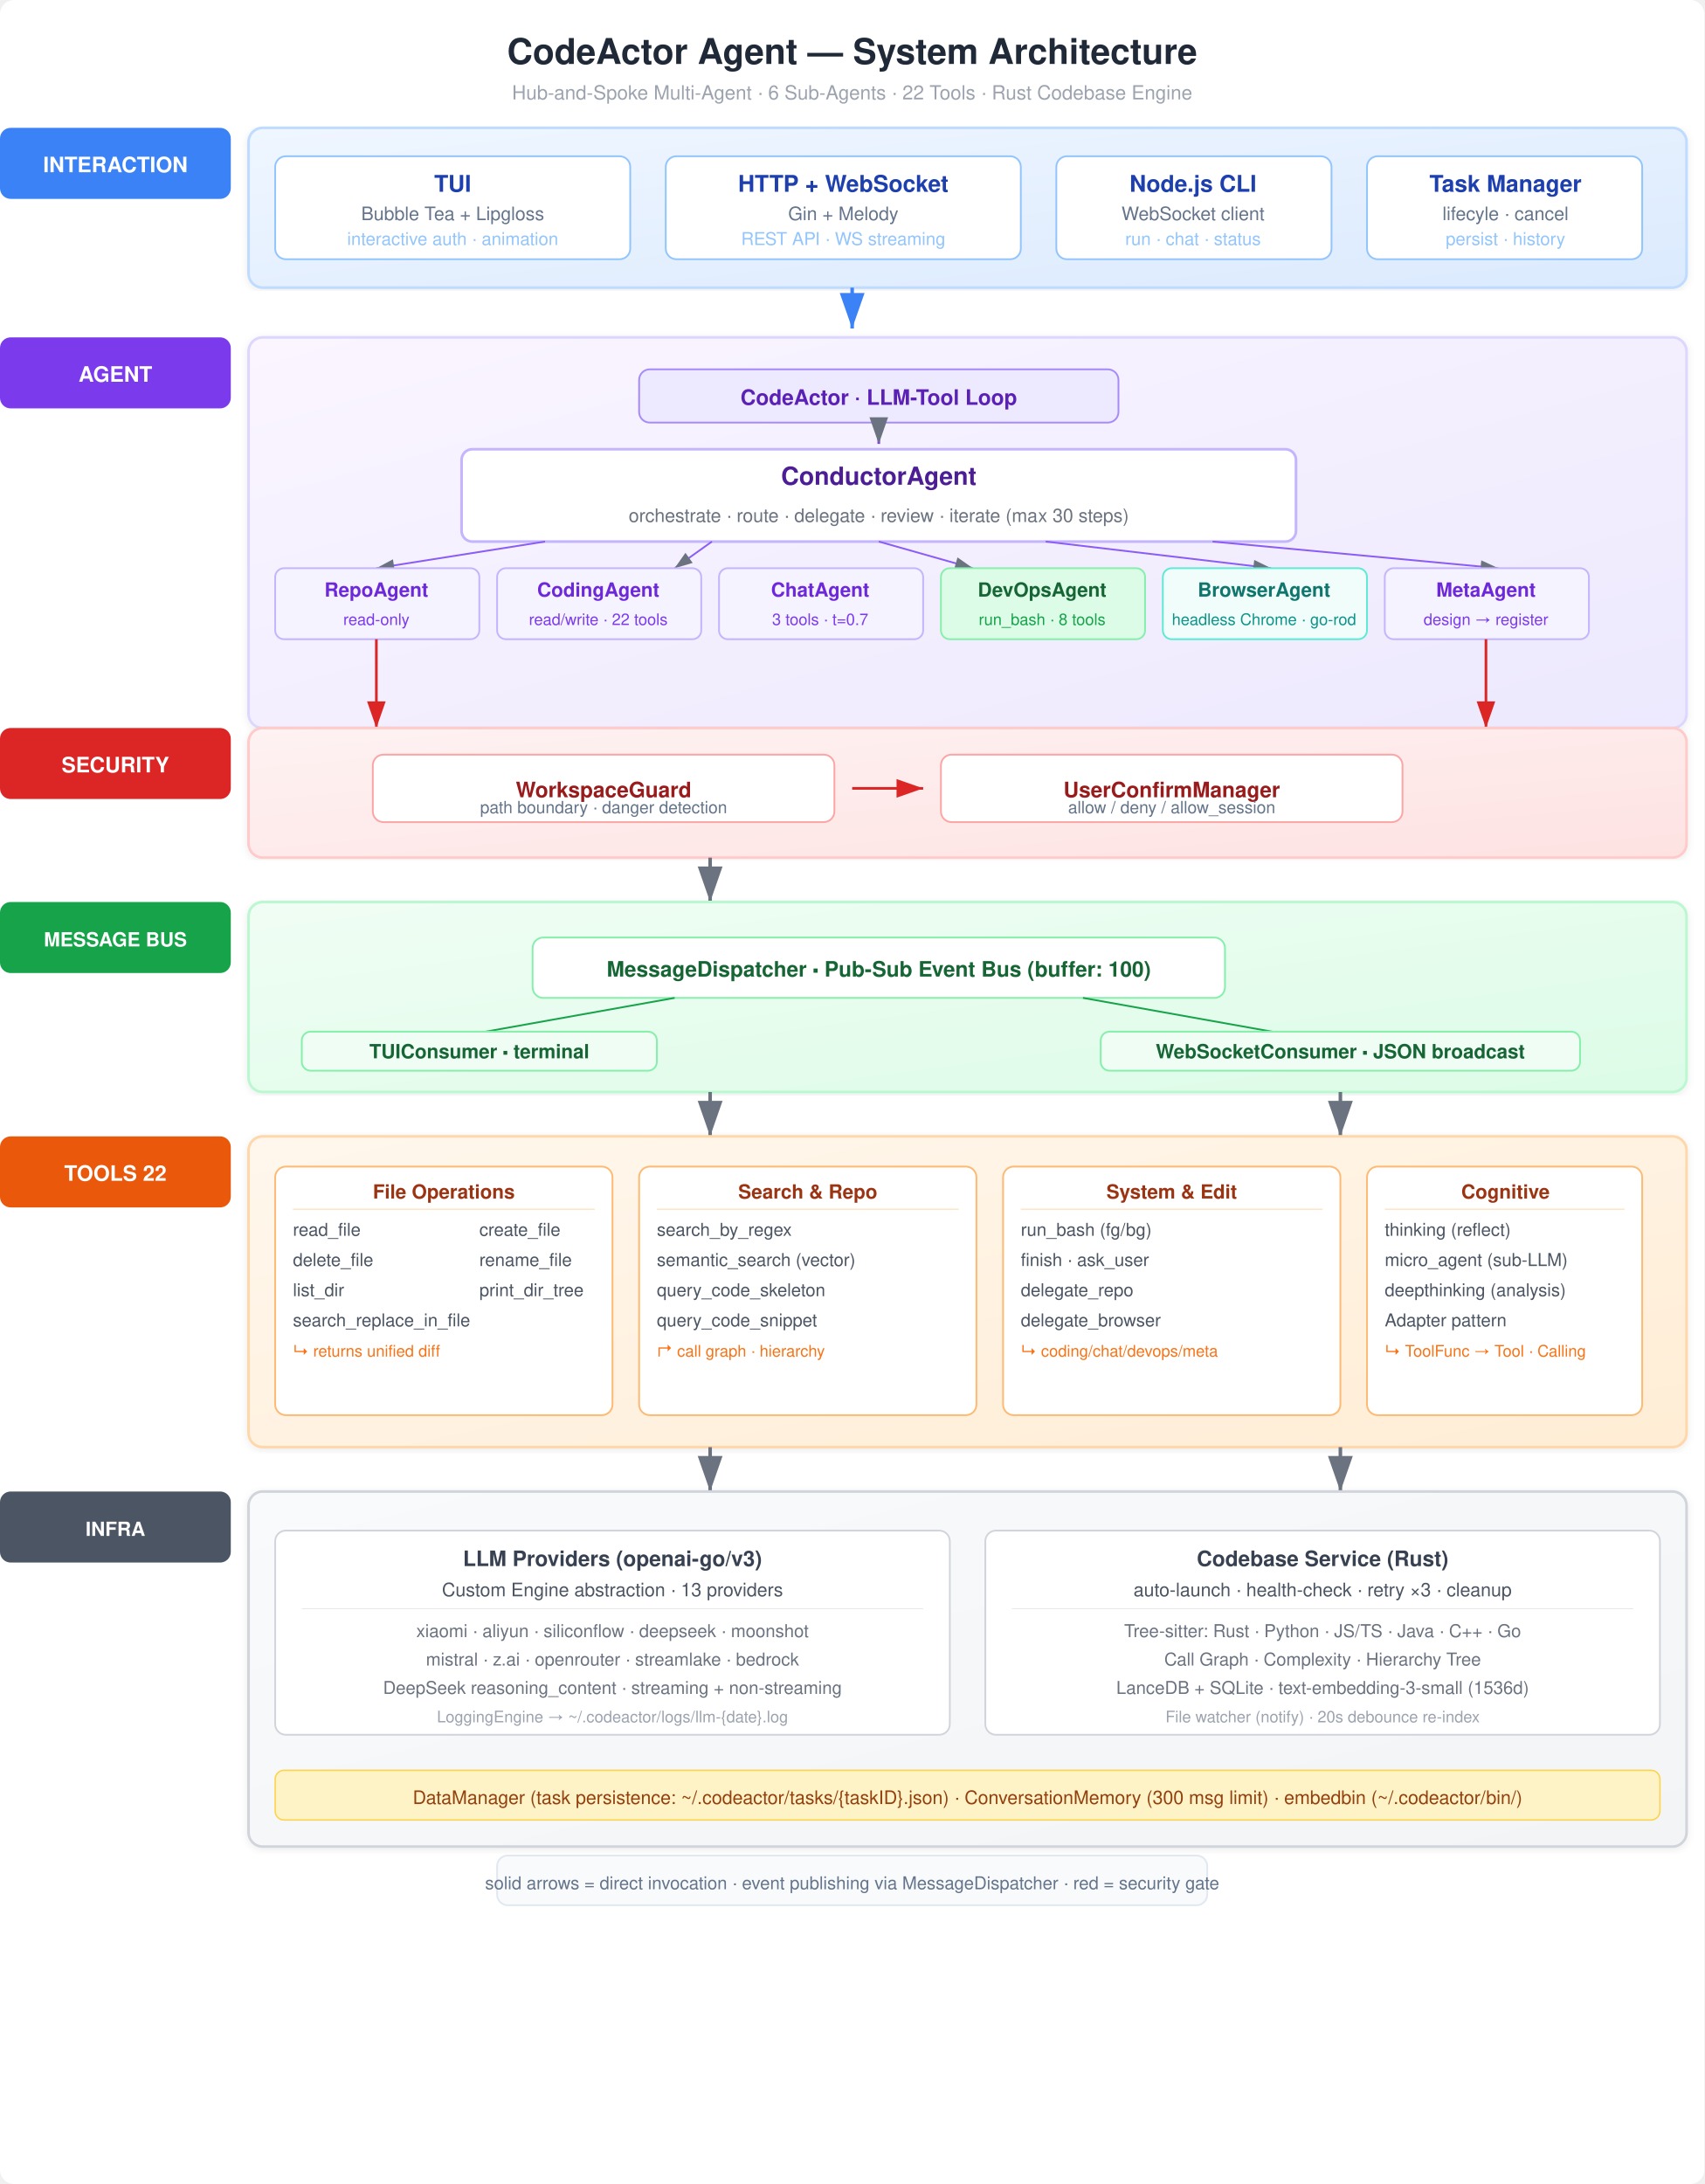
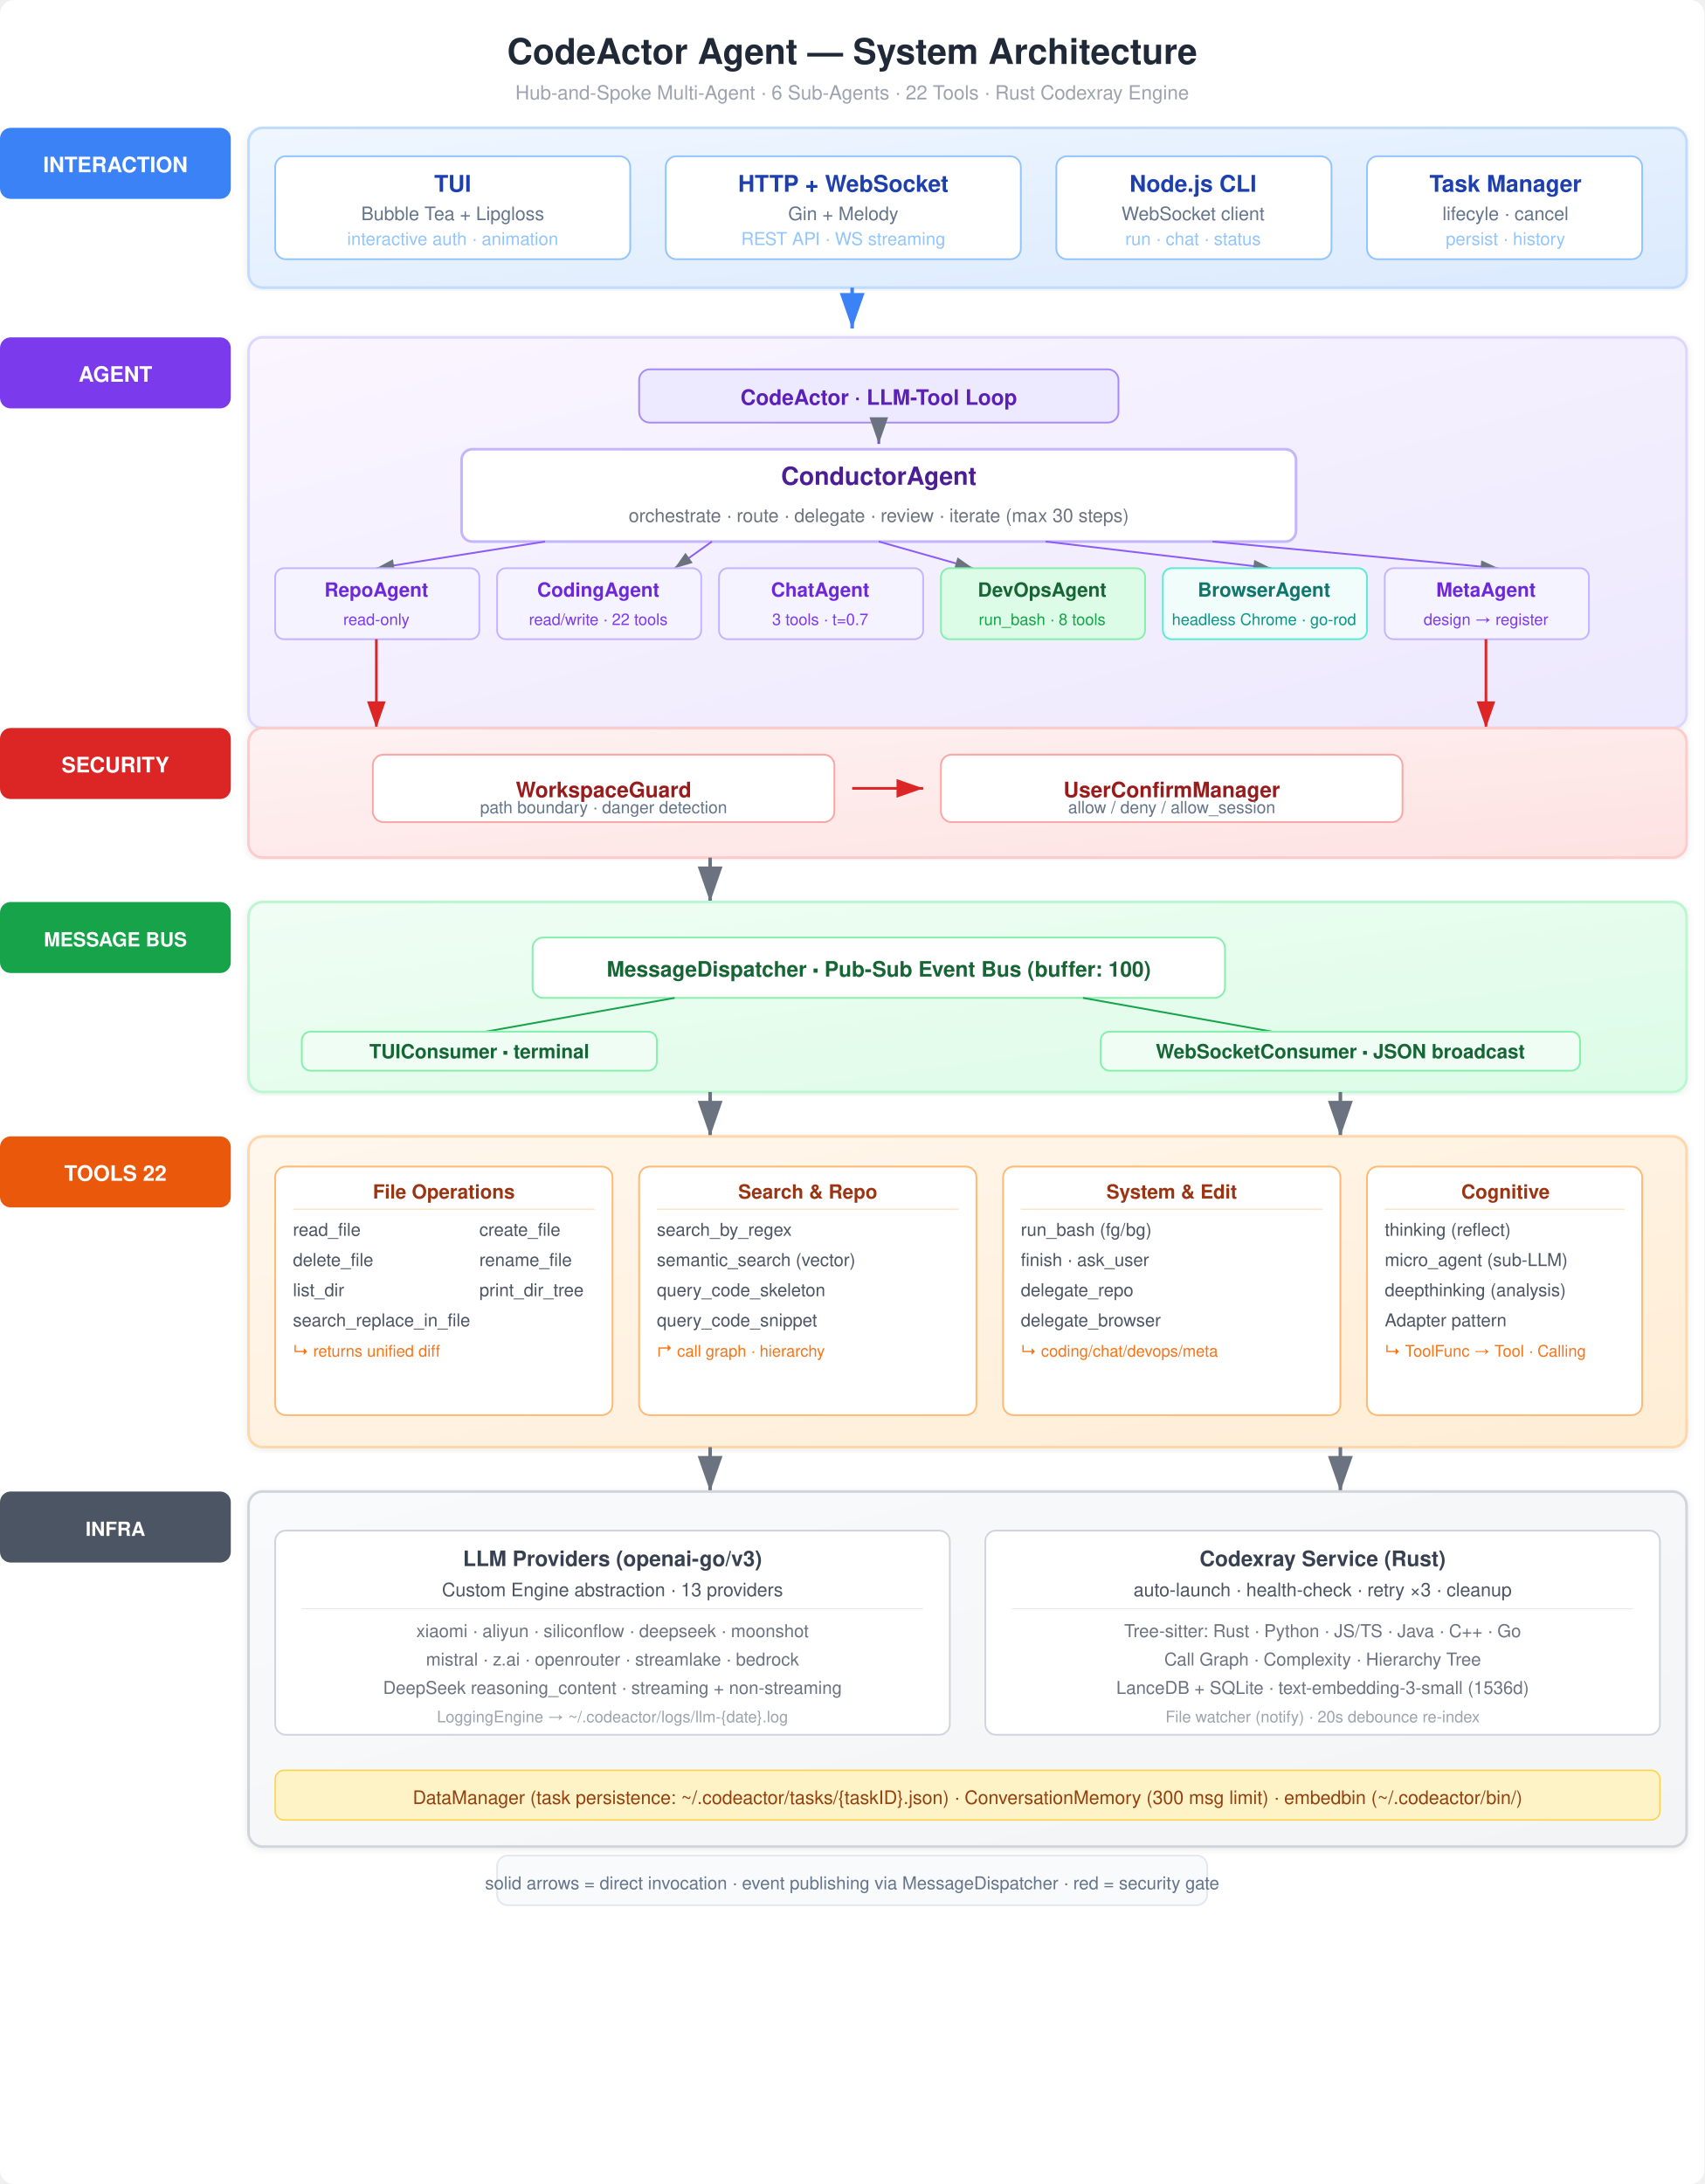
<svg xmlns="http://www.w3.org/2000/svg" viewBox="0 0 960 1230" font-family="-apple-system, BlinkMacSystemFont, 'Segoe UI', Helvetica, Arial, sans-serif">
  <defs>
    <marker id="arrow" markerWidth="10" markerHeight="7" refX="10" refY="3.5" orient="auto">
      <polygon points="0 0, 10 3.5, 0 7" fill="#6b7280" />
    </marker>
    <marker id="arrow-blue" markerWidth="10" markerHeight="7" refX="10" refY="3.5" orient="auto">
      <polygon points="0 0, 10 3.5, 0 7" fill="#3b82f6" />
    </marker>
    <marker id="arrow-purple" markerWidth="10" markerHeight="7" refX="10" refY="3.5" orient="auto">
      <polygon points="0 0, 10 3.5, 0 7" fill="#7c3aed" />
    </marker>
    <marker id="arrow-red" markerWidth="10" markerHeight="7" refX="10" refY="3.5" orient="auto">
      <polygon points="0 0, 10 3.5, 0 7" fill="#dc2626" />
    </marker>
    <linearGradient id="grad-interaction" x1="0" y1="0" x2="1" y2="1">
      <stop offset="0%" stop-color="#eff6ff" />
      <stop offset="100%" stop-color="#dbeafe" />
    </linearGradient>
    <linearGradient id="grad-agent" x1="0" y1="0" x2="1" y2="1">
      <stop offset="0%" stop-color="#faf5ff" />
      <stop offset="100%" stop-color="#ede9fe" />
    </linearGradient>
    <linearGradient id="grad-security" x1="0" y1="0" x2="1" y2="1">
      <stop offset="0%" stop-color="#fef2f2" />
      <stop offset="100%" stop-color="#fee2e2" />
    </linearGradient>
    <linearGradient id="grad-msg" x1="0" y1="0" x2="1" y2="1">
      <stop offset="0%" stop-color="#f0fdf4" />
      <stop offset="100%" stop-color="#dcfce7" />
    </linearGradient>
    <linearGradient id="grad-tool" x1="0" y1="0" x2="1" y2="1">
      <stop offset="0%" stop-color="#fff7ed" />
      <stop offset="100%" stop-color="#ffedd5" />
    </linearGradient>
    <linearGradient id="grad-infra" x1="0" y1="0" x2="1" y2="1">
      <stop offset="0%" stop-color="#f9fafb" />
      <stop offset="100%" stop-color="#f3f4f6" />
    </linearGradient>
    <filter id="shadow" x="-2%" y="-2%" width="104%" height="104%">
      <feDropShadow dx="0" dy="1" stdDeviation="2" flood-opacity="0.08" />
    </filter>
  </defs>
  <rect width="960" height="1230" fill="#ffffff" rx="8" />
  <text x="480" y="36" text-anchor="middle" font-size="20" font-weight="700" fill="#1f2937">CodeActor Agent — System Architecture</text>
-   <text x="480" y="56" text-anchor="middle" font-size="11" fill="#9ca3af">Hub-and-Spoke Multi-Agent · 6 Sub-Agents · 22 Tools · Rust Codebase Engine</text>
+   <text x="480" y="56" text-anchor="middle" font-size="11" fill="#9ca3af">Hub-and-Spoke Multi-Agent · 6 Sub-Agents · 22 Tools · Rust Codexray Engine</text>
  <rect x="140" y="72" width="810" height="90" rx="8" fill="url(#grad-interaction)" stroke="#bfdbfe" stroke-width="1.5" filter="url(#shadow)" />
  <rect x="0" y="72" width="130" height="40" rx="6" fill="#3b82f6" />
  <text x="65" y="97" text-anchor="middle" font-size="12" font-weight="700" fill="#fff">INTERACTION</text>
  <rect x="155" y="88" width="200" height="58" rx="6" fill="#fff" stroke="#93c5fd" stroke-width="1" />
  <text x="255" y="108" text-anchor="middle" font-size="13" font-weight="600" fill="#1e40af">TUI</text>
  <text x="255" y="124" text-anchor="middle" font-size="10.5" fill="#64748b">Bubble Tea + Lipgloss</text>
  <text x="255" y="138" text-anchor="middle" font-size="10" fill="#93c5fd">interactive auth · animation</text>
  <rect x="375" y="88" width="200" height="58" rx="6" fill="#fff" stroke="#93c5fd" stroke-width="1" />
  <text x="475" y="108" text-anchor="middle" font-size="13" font-weight="600" fill="#1e40af">HTTP + WebSocket</text>
  <text x="475" y="124" text-anchor="middle" font-size="10.5" fill="#64748b">Gin + Melody</text>
  <text x="475" y="138" text-anchor="middle" font-size="10" fill="#93c5fd">REST API · WS streaming</text>
  <rect x="595" y="88" width="155" height="58" rx="6" fill="#fff" stroke="#93c5fd" stroke-width="1" />
  <text x="672" y="108" text-anchor="middle" font-size="13" font-weight="600" fill="#1e40af">Node.js CLI</text>
  <text x="672" y="124" text-anchor="middle" font-size="10.5" fill="#64748b">WebSocket client</text>
  <text x="672" y="138" text-anchor="middle" font-size="10" fill="#93c5fd">run · chat · status</text>
  <rect x="770" y="88" width="155" height="58" rx="6" fill="#fff" stroke="#93c5fd" stroke-width="1" />
  <text x="848" y="108" text-anchor="middle" font-size="13" font-weight="600" fill="#1e40af">Task Manager</text>
  <text x="848" y="124" text-anchor="middle" font-size="10.5" fill="#64748b">lifecyle · cancel</text>
  <text x="848" y="138" text-anchor="middle" font-size="10" fill="#93c5fd">persist · history</text>
  <line x1="480" y1="162" x2="480" y2="185" stroke="#3b82f6" stroke-width="2" marker-end="url(#arrow-blue)" />
  <rect x="140" y="190" width="810" height="220" rx="8" fill="url(#grad-agent)" stroke="#ddd6fe" stroke-width="1.5" filter="url(#shadow)" />
  <rect x="0" y="190" width="130" height="40" rx="6" fill="#7c3aed" />
  <text x="65" y="215" text-anchor="middle" font-size="12" font-weight="700" fill="#fff">AGENT</text>
  <rect x="360" y="208" width="270" height="30" rx="6" fill="#ede9fe" stroke="#a78bfa" stroke-width="1" />
  <text x="495" y="228" text-anchor="middle" font-size="12" font-weight="600" fill="#5b21b6">CodeActor · LLM-Tool Loop</text>
  <line x1="495" y1="238" x2="495" y2="250" stroke="#7c3aed" stroke-width="1.5" marker-end="url(#arrow)" />
  <rect x="260" y="253" width="470" height="52" rx="6" fill="#fff" stroke="#c4b5fd" stroke-width="1.5" />
  <text x="495" y="273" text-anchor="middle" font-size="14" font-weight="700" fill="#4c1d95">ConductorAgent</text>
  <text x="495" y="294" text-anchor="middle" font-size="10.5" fill="#6b7280">orchestrate · route · delegate · review · iterate (max 30 steps)</text>
  <line x1="307" y1="305" x2="212" y2="320" stroke="#8b5cf6" stroke-width="1" marker-end="url(#arrow)" />
  <line x1="401" y1="305" x2="380" y2="320" stroke="#8b5cf6" stroke-width="1" marker-end="url(#arrow)" />
  <line x1="495" y1="305" x2="548" y2="320" stroke="#8b5cf6" stroke-width="1" marker-end="url(#arrow)" />
  <line x1="589" y1="305" x2="716" y2="320" stroke="#8b5cf6" stroke-width="1" marker-end="url(#arrow)" />
  <line x1="683" y1="305" x2="844" y2="320" stroke="#8b5cf6" stroke-width="1" marker-end="url(#arrow)" />
  <rect x="155" y="320" width="115" height="40" rx="5" fill="#f5f3ff" stroke="#c4b5fd" stroke-width="1" />
  <text x="212" y="336" text-anchor="middle" font-size="11" font-weight="600" fill="#6d28d9">RepoAgent</text>
  <text x="212" y="352" text-anchor="middle" font-size="9" fill="#7c3aed">read-only</text>
  <rect x="280" y="320" width="115" height="40" rx="5" fill="#f5f3ff" stroke="#c4b5fd" stroke-width="1" />
  <text x="337" y="336" text-anchor="middle" font-size="11" font-weight="600" fill="#6d28d9">CodingAgent</text>
  <text x="337" y="352" text-anchor="middle" font-size="9" fill="#7c3aed">read/write · 22 tools</text>
  <rect x="405" y="320" width="115" height="40" rx="5" fill="#f5f3ff" stroke="#c4b5fd" stroke-width="1" />
  <text x="462" y="336" text-anchor="middle" font-size="11" font-weight="600" fill="#6d28d9">ChatAgent</text>
  <text x="462" y="352" text-anchor="middle" font-size="9" fill="#7c3aed">3 tools · t=0.7</text>
  <rect x="530" y="320" width="115" height="40" rx="5" fill="#dcfce7" stroke="#86efac" stroke-width="1" />
  <text x="587" y="336" text-anchor="middle" font-size="11" font-weight="600" fill="#166534">DevOpsAgent</text>
  <text x="587" y="352" text-anchor="middle" font-size="9" fill="#16a34a">run_bash · 8 tools</text>
  <rect x="655" y="320" width="115" height="40" rx="5" fill="#f0fdfa" stroke="#5eead4" stroke-width="1" />
  <text x="712" y="336" text-anchor="middle" font-size="11" font-weight="600" fill="#0f766e">BrowserAgent</text>
  <text x="712" y="352" text-anchor="middle" font-size="9" fill="#0d9488">headless Chrome · go-rod</text>
  <rect x="780" y="320" width="115" height="40" rx="5" fill="#f5f3ff" stroke="#c4b5fd" stroke-width="1" />
  <text x="837" y="336" text-anchor="middle" font-size="11" font-weight="600" fill="#6d28d9">MetaAgent</text>
  <text x="837" y="352" text-anchor="middle" font-size="9" fill="#7c3aed">design → register</text>
  <line x1="212" y1="360" x2="212" y2="410" stroke="#dc2626" stroke-width="1.5" marker-end="url(#arrow-red)" />
  <line x1="837" y1="360" x2="837" y2="410" stroke="#dc2626" stroke-width="1.5" marker-end="url(#arrow-red)" />
  <rect x="140" y="410" width="810" height="73" rx="8" fill="url(#grad-security)" stroke="#fecaca" stroke-width="1.5" filter="url(#shadow)" />
  <rect x="0" y="410" width="130" height="40" rx="6" fill="#dc2626" />
  <text x="65" y="435" text-anchor="middle" font-size="12" font-weight="700" fill="#fff">SECURITY</text>
  <rect x="210" y="425" width="260" height="38" rx="6" fill="#fff" stroke="#fca5a5" stroke-width="1" />
  <text x="340" y="449" text-anchor="middle" font-size="12" font-weight="600" fill="#991b1b">WorkspaceGuard</text>
  <text x="340" y="458" text-anchor="middle" font-size="9.5" fill="#64748b">path boundary · danger detection</text>
  <line x1="480" y1="444" x2="520" y2="444" stroke="#dc2626" stroke-width="1.5" marker-end="url(#arrow-red)" />
  <rect x="530" y="425" width="260" height="38" rx="6" fill="#fff" stroke="#fca5a5" stroke-width="1" />
  <text x="660" y="449" text-anchor="middle" font-size="12" font-weight="600" fill="#991b1b">UserConfirmManager</text>
  <text x="660" y="458" text-anchor="middle" font-size="9.5" fill="#64748b">allow / deny / allow_session</text>
  <line x1="400" y1="483" x2="400" y2="508" stroke="#6b7280" stroke-width="2" marker-end="url(#arrow)" />
  <rect x="140" y="508" width="810" height="107" rx="8" fill="url(#grad-msg)" stroke="#bbf7d0" stroke-width="1.5" filter="url(#shadow)" />
  <rect x="0" y="508" width="130" height="40" rx="6" fill="#16a34a" />
  <text x="65" y="533" text-anchor="middle" font-size="11" font-weight="700" fill="#fff">MESSAGE BUS</text>
  <rect x="300" y="528" width="390" height="34" rx="6" fill="#fff" stroke="#86efac" stroke-width="1" />
  <text x="495" y="550" text-anchor="middle" font-size="12" font-weight="600" fill="#166534">MessageDispatcher ⬝ Pub-Sub Event Bus (buffer: 100)</text>
  <line x1="380" y1="562" x2="240" y2="587" stroke="#16a34a" stroke-width="1" marker-end="url(#arrow)" />
  <line x1="610" y1="562" x2="750" y2="587" stroke="#16a34a" stroke-width="1" marker-end="url(#arrow)" />
  <rect x="170" y="581" width="200" height="22" rx="5" fill="#f0fdf4" stroke="#86efac" stroke-width="1" />
  <text x="270" y="596" text-anchor="middle" font-size="11" font-weight="600" fill="#166534">TUIConsumer ⬝ terminal</text>
  <rect x="620" y="581" width="270" height="22" rx="5" fill="#f0fdf4" stroke="#86efac" stroke-width="1" />
  <text x="755" y="596" text-anchor="middle" font-size="11" font-weight="600" fill="#166534">WebSocketConsumer ⬝ JSON broadcast</text>
  <line x1="400" y1="615" x2="400" y2="640" stroke="#6b7280" stroke-width="2" marker-end="url(#arrow)" />
  <line x1="755" y1="615" x2="755" y2="640" stroke="#6b7280" stroke-width="2" marker-end="url(#arrow)" />
  <rect x="140" y="640" width="810" height="175" rx="8" fill="url(#grad-tool)" stroke="#fed7aa" stroke-width="1.5" filter="url(#shadow)" />
  <rect x="0" y="640" width="130" height="40" rx="6" fill="#ea580c" />
  <text x="65" y="665" text-anchor="middle" font-size="12" font-weight="700" fill="#fff">TOOLS 22</text>
  <rect x="155" y="657" width="190" height="140" rx="6" fill="#fff" stroke="#fdba74" stroke-width="1" />
  <text x="250" y="675" text-anchor="middle" font-size="11" font-weight="700" fill="#9a3412">File Operations</text>
  <line x1="165" y1="681" x2="335" y2="681" stroke="#fed7aa" stroke-width="0.5" />
  <text x="165" y="696" font-size="10" fill="#4b5563">read_file</text>
  <text x="270" y="696" font-size="10" fill="#4b5563">create_file</text>
  <text x="165" y="713" font-size="10" fill="#4b5563">delete_file</text>
  <text x="270" y="713" font-size="10" fill="#4b5563">rename_file</text>
  <text x="165" y="730" font-size="10" fill="#4b5563">list_dir</text>
  <text x="270" y="730" font-size="10" fill="#4b5563">print_dir_tree</text>
  <text x="165" y="747" font-size="10" fill="#4b5563">search_replace_in_file</text>
  <text x="165" y="764" font-size="9" fill="#f97316">↳ returns unified diff</text>
  <rect x="360" y="657" width="190" height="140" rx="6" fill="#fff" stroke="#fdba74" stroke-width="1" />
  <text x="455" y="675" text-anchor="middle" font-size="11" font-weight="700" fill="#9a3412">Search &amp; Repo</text>
  <line x1="370" y1="681" x2="540" y2="681" stroke="#fed7aa" stroke-width="0.5" />
  <text x="370" y="696" font-size="10" fill="#4b5563">search_by_regex</text>
  <text x="370" y="713" font-size="10" fill="#4b5563">semantic_search (vector)</text>
  <text x="370" y="730" font-size="10" fill="#4b5563">query_code_skeleton</text>
  <text x="370" y="747" font-size="10" fill="#4b5563">query_code_snippet</text>
  <text x="370" y="764" font-size="9" fill="#f97316">↱ call graph · hierarchy</text>
  <rect x="565" y="657" width="190" height="140" rx="6" fill="#fff" stroke="#fdba74" stroke-width="1" />
  <text x="660" y="675" text-anchor="middle" font-size="11" font-weight="700" fill="#9a3412">System &amp; Edit</text>
  <line x1="575" y1="681" x2="745" y2="681" stroke="#fed7aa" stroke-width="0.5" />
  <text x="575" y="696" font-size="10" fill="#4b5563">run_bash (fg/bg)</text>
  <text x="575" y="713" font-size="10" fill="#4b5563">finish · ask_user</text>
  <text x="575" y="730" font-size="10" fill="#4b5563">delegate_repo</text>
  <text x="575" y="747" font-size="10" fill="#4b5563">delegate_browser</text>
  <text x="575" y="764" font-size="9" fill="#f97316">↳ coding/chat/devops/meta</text>
  <rect x="770" y="657" width="155" height="140" rx="6" fill="#fff" stroke="#fdba74" stroke-width="1" />
  <text x="848" y="675" text-anchor="middle" font-size="11" font-weight="700" fill="#9a3412">Cognitive</text>
  <line x1="780" y1="681" x2="915" y2="681" stroke="#fed7aa" stroke-width="0.5" />
  <text x="780" y="696" font-size="10" fill="#4b5563">thinking (reflect)</text>
  <text x="780" y="713" font-size="10" fill="#4b5563">micro_agent (sub-LLM)</text>
  <text x="780" y="730" font-size="10" fill="#4b5563">deepthinking (analysis)</text>
  <text x="780" y="747" font-size="10" fill="#4b5563">Adapter pattern</text>
  <text x="780" y="764" font-size="9" fill="#f97316">↳ ToolFunc → Tool · Calling</text>
  <line x1="400" y1="815" x2="400" y2="840" stroke="#6b7280" stroke-width="2" marker-end="url(#arrow)" />
  <line x1="755" y1="815" x2="755" y2="840" stroke="#6b7280" stroke-width="2" marker-end="url(#arrow)" />
  <rect x="140" y="840" width="810" height="200" rx="8" fill="url(#grad-infra)" stroke="#d1d5db" stroke-width="1.5" filter="url(#shadow)" />
  <rect x="0" y="840" width="130" height="40" rx="6" fill="#4b5563" />
  <text x="65" y="865" text-anchor="middle" font-size="11" font-weight="700" fill="#fff">INFRA</text>
  <rect x="155" y="862" width="380" height="115" rx="6" fill="#fff" stroke="#d1d5db" stroke-width="1" />
  <text x="345" y="882" text-anchor="middle" font-size="12" font-weight="700" fill="#374151">LLM Providers (openai-go/v3)</text>
  <text x="345" y="899" text-anchor="middle" font-size="10.5" fill="#4b5563">Custom Engine abstraction · 13 providers</text>
  <line x1="170" y1="906" x2="520" y2="906" stroke="#e5e7eb" stroke-width="0.5" />
  <text x="345" y="922" text-anchor="middle" font-size="10" fill="#6b7280">xiaomi · aliyun · siliconflow · deepseek · moonshot</text>
  <text x="345" y="938" text-anchor="middle" font-size="10" fill="#6b7280">mistral · z.ai · openrouter · streamlake · bedrock</text>
  <text x="345" y="954" text-anchor="middle" font-size="10" fill="#6b7280">DeepSeek reasoning_content · streaming + non-streaming</text>
  <text x="345" y="970" text-anchor="middle" font-size="9" fill="#9ca3af">LoggingEngine → ~/.codeactor/logs/llm-{date}.log</text>
  <rect x="555" y="862" width="380" height="115" rx="6" fill="#fff" stroke="#d1d5db" stroke-width="1" />
-   <text x="745" y="882" text-anchor="middle" font-size="12" font-weight="700" fill="#374151">Codebase Service (Rust)</text>
+   <text x="745" y="882" text-anchor="middle" font-size="12" font-weight="700" fill="#374151">Codexray Service (Rust)</text>
  <text x="745" y="899" text-anchor="middle" font-size="10.5" fill="#4b5563">auto-launch · health-check · retry ×3 · cleanup</text>
  <line x1="570" y1="906" x2="920" y2="906" stroke="#e5e7eb" stroke-width="0.5" />
  <text x="745" y="922" text-anchor="middle" font-size="10" fill="#6b7280">Tree-sitter: Rust · Python · JS/TS · Java · C++ · Go</text>
  <text x="745" y="938" text-anchor="middle" font-size="10" fill="#6b7280">Call Graph · Complexity · Hierarchy Tree</text>
  <text x="745" y="954" text-anchor="middle" font-size="10" fill="#6b7280">LanceDB + SQLite · text-embedding-3-small (1536d)</text>
  <text x="745" y="970" text-anchor="middle" font-size="9" fill="#9ca3af">File watcher (notify) · 20s debounce re-index</text>
  <rect x="155" y="997" width="780" height="28" rx="5" fill="#fef3c7" stroke="#fcd34d" stroke-width="0.8" />
  <text x="545" y="1016" text-anchor="middle" font-size="10.5" fill="#92400e">DataManager (task persistence: ~/.codeactor/tasks/{taskID}.json) · ConversationMemory (300 msg limit) · embedbin (~/.codeactor/bin/)</text>
  <rect x="280" y="1045" width="400" height="28" rx="6" fill="#f8fafc" stroke="#e2e8f0" stroke-width="1" />
  <text x="480" y="1064" text-anchor="middle" font-size="10" fill="#64748b">solid arrows = direct invocation · event publishing via MessageDispatcher · red = security gate</text>
</svg>
